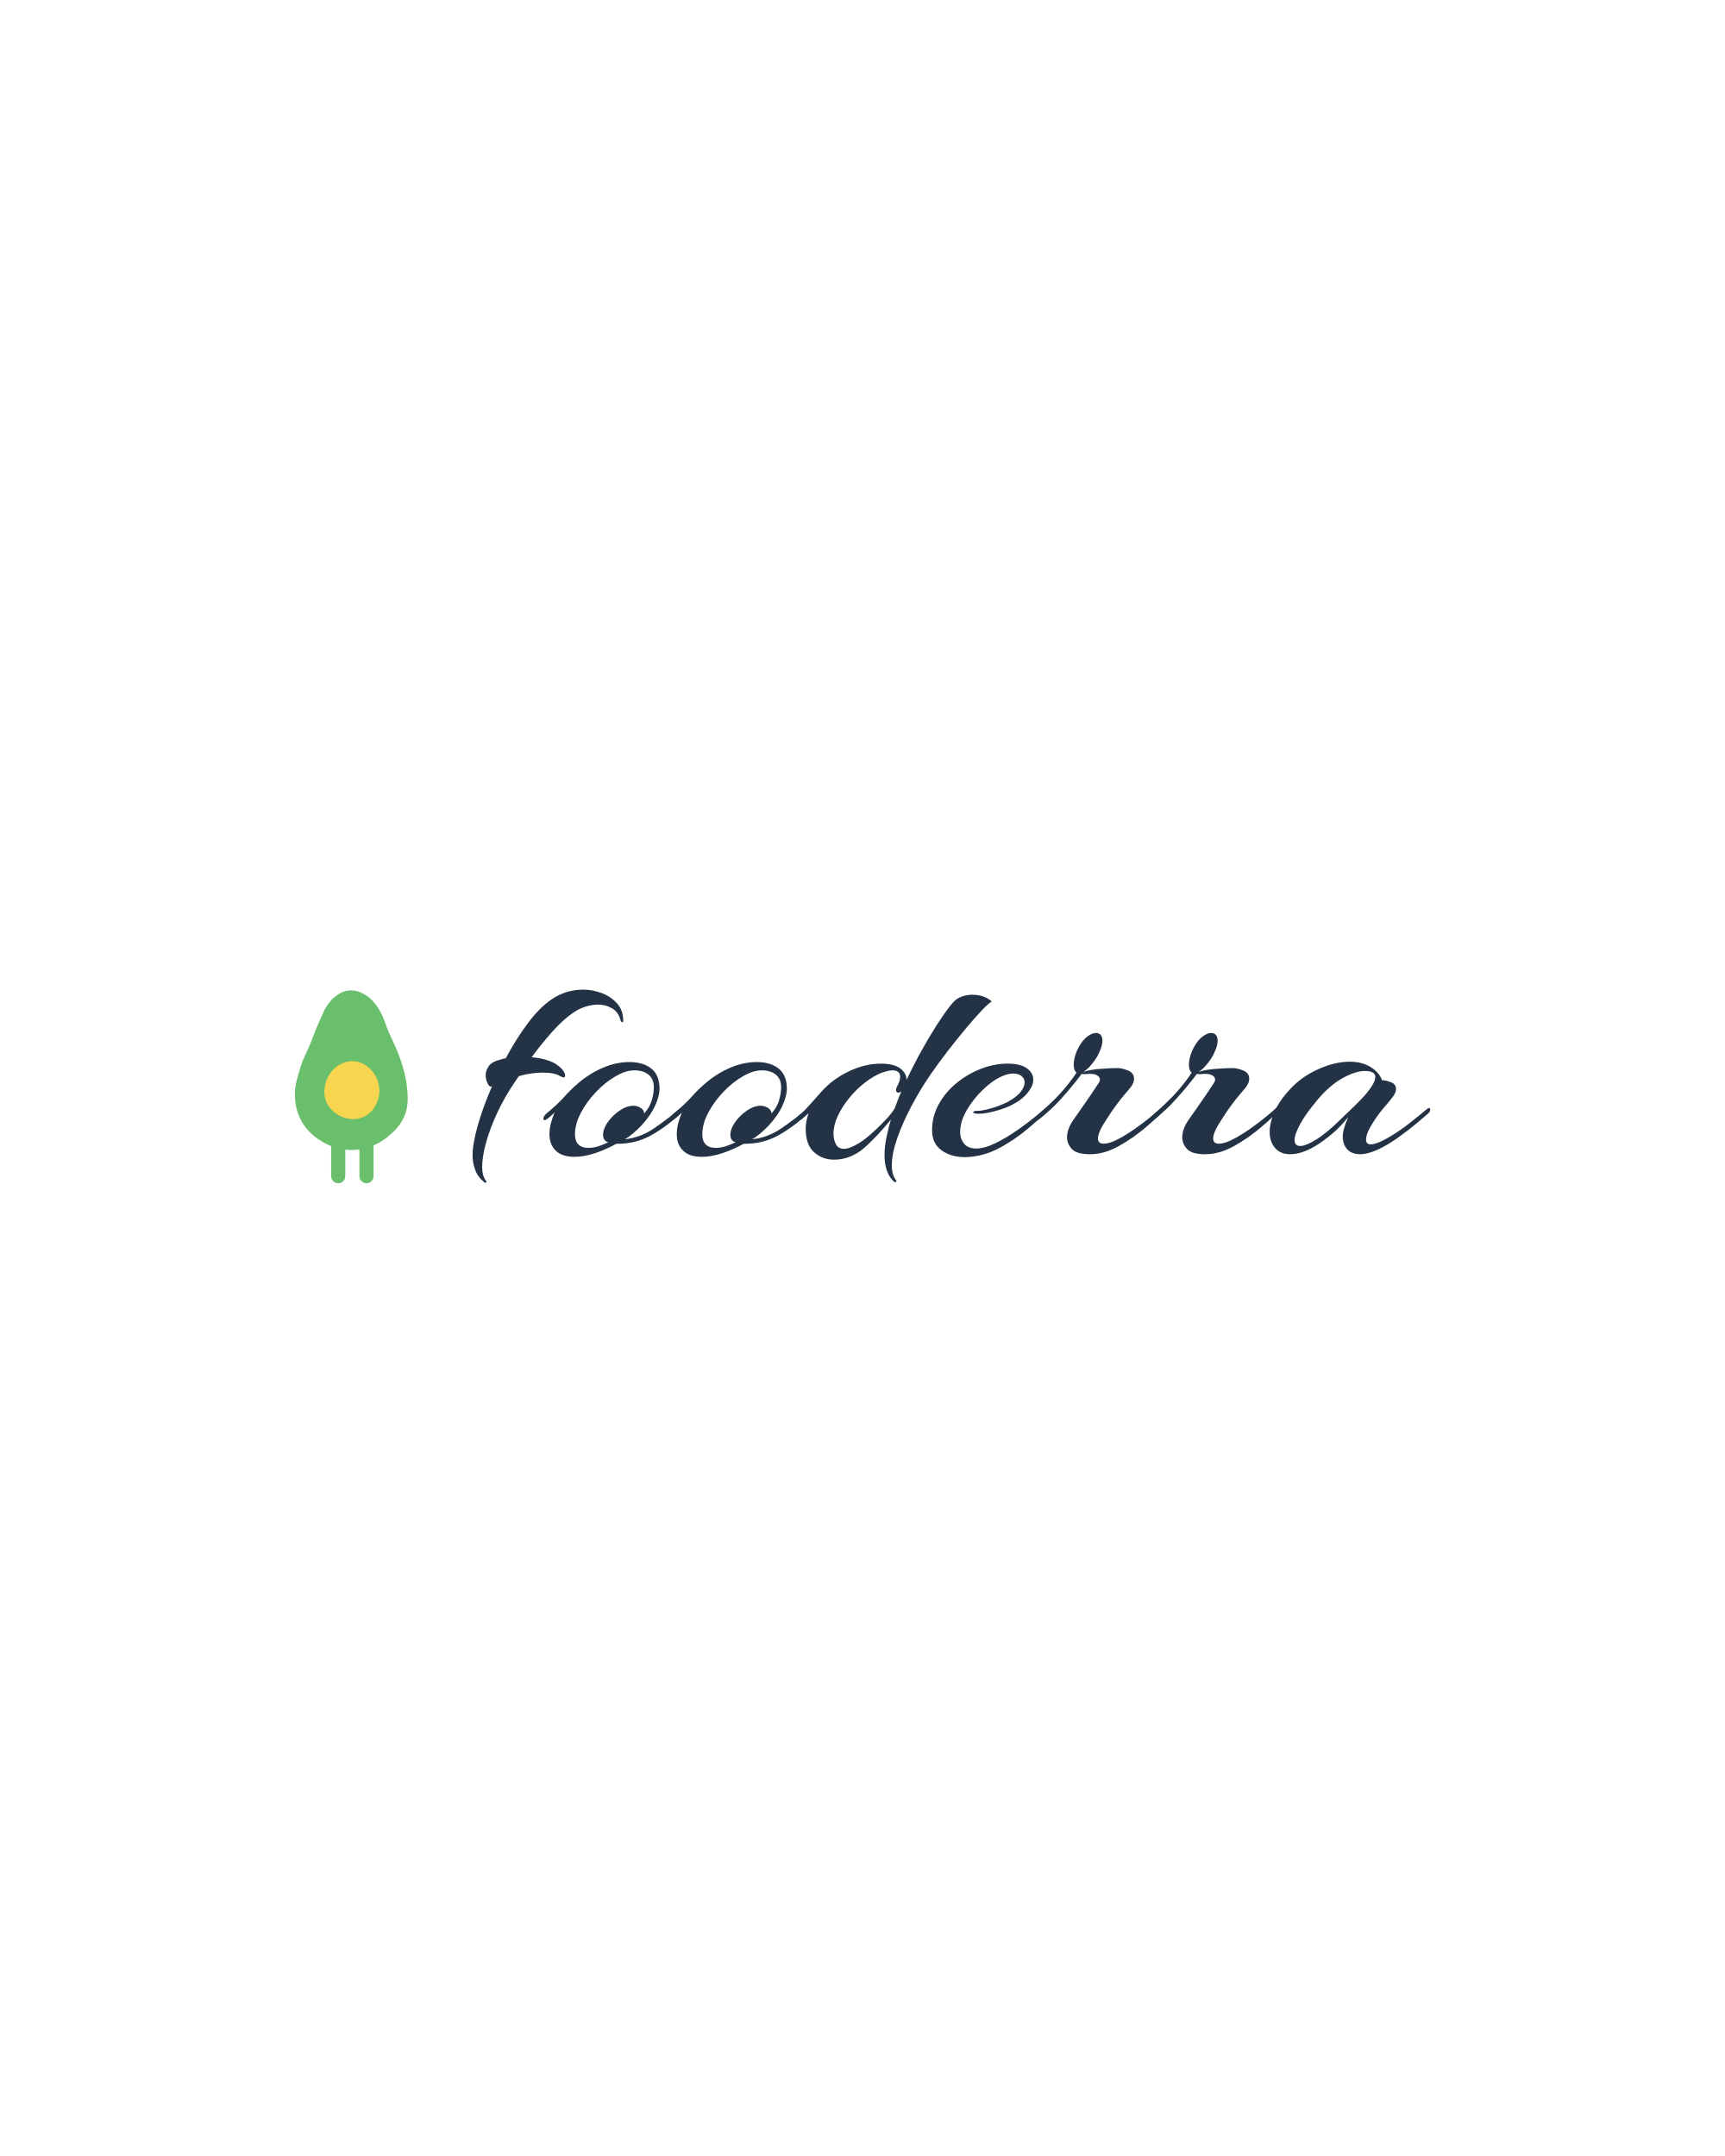
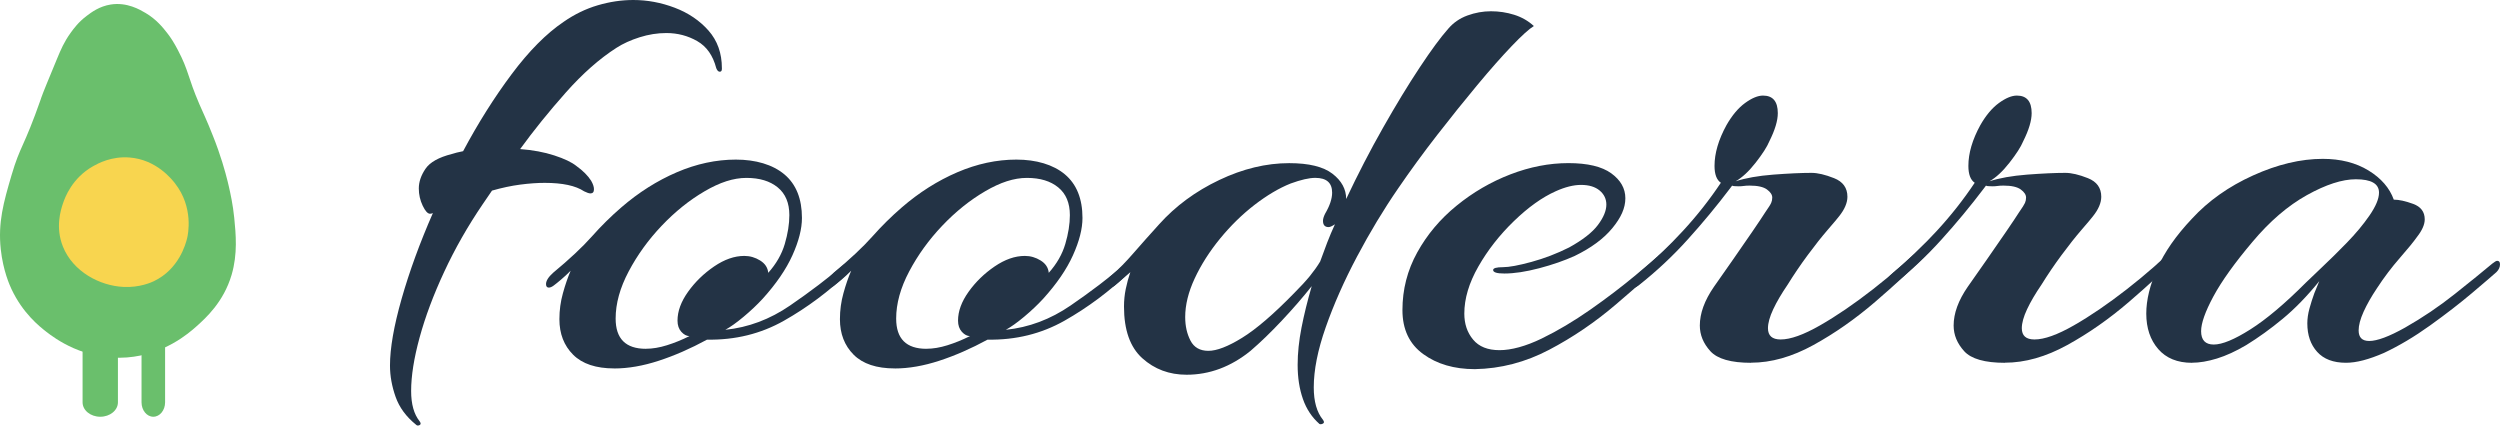
- <svg xmlns="http://www.w3.org/2000/svg" id="_Слой_1" data-name="Слой 1" viewBox="0 0 1080 1350">
-   <defs>
-     <style>
-       .cls-1 {
-         fill: #233345;
-       }
- 
-       .cls-2 {
-         fill: #f8d54f;
-       }
- 
-       .cls-3 {
-         fill: #6abf6c;
-       }
-     </style>
-   </defs>
-   <g>
-     <path class="cls-1" d="m303.26,740.33c-2.8-2.27-4.73-4.89-5.79-7.89s-1.6-5.96-1.6-8.89c0-4.93,1.1-11.25,3.3-18.98,2.2-7.72,5.16-15.85,8.89-24.37-.27.13-.53.2-.8.2-.67,0-1.37-.76-2.1-2.3-.73-1.53-1.1-3.16-1.1-4.89,0-1.86.63-3.73,1.9-5.59,1.26-1.86,3.76-3.26,7.49-4.2.8-.27,1.86-.53,3.2-.8,4.26-7.99,8.86-15.28,13.79-21.88,4.93-6.59,9.85-11.55,14.78-14.88,3.06-2.13,6.29-3.7,9.69-4.7,3.4-1,6.76-1.5,10.09-1.5,4,0,7.92.73,11.79,2.2,3.86,1.47,7.06,3.63,9.59,6.49,2.53,2.87,3.8,6.43,3.8,10.69v.2c0,.53-.2.8-.6.8s-.73-.33-1-1c-.93-3.6-2.73-6.16-5.39-7.69-2.67-1.53-5.59-2.3-8.79-2.3-2.53,0-5.06.4-7.59,1.2-2.53.8-4.73,1.8-6.59,3-4.79,3.07-9.59,7.29-14.38,12.69s-9.12,10.76-12.99,16.08c3.6.27,6.82.87,9.69,1.8,2.86.93,4.96,1.93,6.29,3,1.86,1.33,3.26,2.73,4.2,4.2.53.93.8,1.73.8,2.4,0,.8-.33,1.2-1,1.2-.4,0-1-.2-1.8-.6-2.4-1.6-6.13-2.4-11.19-2.4-2.13,0-4.46.17-6.99.5-2.53.33-5.19.9-7.99,1.7l-2.6,3.8c-4.26,6.26-7.93,12.69-10.99,19.28-3.07,6.59-5.39,12.82-6.99,18.68-1.6,5.86-2.4,10.92-2.4,15.18,0,3.73.8,6.59,2.4,8.59.4.53.4.9,0,1.1-.4.2-.73.17-1-.1Z" />
-     <path class="cls-1" d="m359.6,724.35c-5.19,0-9.09-1.3-11.69-3.9-2.6-2.6-3.9-5.96-3.9-10.09,0-2.53.33-5,1-7.39.66-2.4,1.4-4.53,2.2-6.39-.93.93-1.83,1.77-2.7,2.5-.86.73-1.56,1.3-2.1,1.7-.53.4-1,.6-1.4.6-.53,0-.8-.33-.8-1,0-.93.67-2,2-3.2,4.66-3.86,8.32-7.29,10.99-10.29,2.66-3,5.46-5.76,8.39-8.29,4.93-4.26,10.19-7.59,15.78-9.99,5.59-2.4,11.19-3.6,16.78-3.6s10.45,1.4,13.79,4.2c3.33,2.8,4.99,6.93,4.99,12.39,0,3.07-.9,6.59-2.7,10.59-1.8,4-4.63,8.13-8.49,12.39-1.6,1.73-3.4,3.43-5.39,5.09-2,1.67-3.73,2.9-5.19,3.7,6.52-.66,12.65-2.96,18.38-6.89,5.73-3.93,10.85-7.82,15.38-11.69.67-.4,1.13-.6,1.4-.6.67,0,1,.33,1,1,0,.53-.33,1.13-1,1.8-5.73,5.46-11.89,10.06-18.48,13.79-6.59,3.73-13.89,5.53-21.88,5.39-4.66,2.53-9.22,4.53-13.69,5.99-4.46,1.46-8.69,2.2-12.69,2.2Zm8.99-5.59c1.86,0,3.86-.33,5.99-1,2.13-.67,4.26-1.53,6.39-2.6-.8,0-1.57-.4-2.3-1.2-.73-.8-1.1-1.86-1.1-3.2,0-2.66,1-5.39,3-8.19,2-2.8,4.46-5.19,7.39-7.19,2.93-2,5.79-3,8.59-3,1.6,0,3.1.43,4.5,1.3,1.4.87,2.16,2.03,2.3,3.5,2.26-2.53,3.83-5.26,4.7-8.19.86-2.93,1.3-5.66,1.3-8.19,0-3.46-1.1-6.09-3.3-7.89-2.2-1.8-5.16-2.7-8.89-2.7s-7.56,1.27-11.89,3.8c-4.33,2.53-8.39,5.79-12.19,9.79-3.8,4-6.93,8.33-9.39,12.99-2.47,4.66-3.7,9.12-3.7,13.39,0,5.73,2.86,8.59,8.59,8.59Z" />
-     <path class="cls-1" d="m439.31,724.35c-5.19,0-9.09-1.3-11.69-3.9-2.6-2.6-3.9-5.96-3.9-10.09,0-2.53.33-5,1-7.39.66-2.4,1.4-4.53,2.2-6.39-.93.93-1.83,1.77-2.7,2.5-.86.73-1.56,1.3-2.1,1.7-.53.4-1,.6-1.4.6-.53,0-.8-.33-.8-1,0-.93.67-2,2-3.2,4.66-3.86,8.32-7.29,10.99-10.29,2.66-3,5.46-5.76,8.39-8.29,4.93-4.26,10.19-7.59,15.78-9.99,5.59-2.4,11.19-3.6,16.78-3.6s10.45,1.4,13.79,4.2c3.33,2.8,4.99,6.93,4.99,12.39,0,3.07-.9,6.59-2.7,10.59-1.8,4-4.63,8.13-8.49,12.39-1.6,1.73-3.4,3.43-5.39,5.09-2,1.67-3.73,2.9-5.19,3.7,6.52-.66,12.65-2.96,18.38-6.89,5.73-3.93,10.85-7.82,15.38-11.69.67-.4,1.13-.6,1.4-.6.67,0,1,.33,1,1,0,.53-.33,1.13-1,1.8-5.73,5.46-11.89,10.06-18.48,13.79-6.59,3.73-13.89,5.53-21.88,5.39-4.66,2.53-9.22,4.53-13.69,5.99-4.46,1.46-8.69,2.2-12.69,2.2Zm8.99-5.59c1.86,0,3.86-.33,5.99-1,2.13-.67,4.26-1.53,6.39-2.6-.8,0-1.57-.4-2.3-1.2-.73-.8-1.1-1.86-1.1-3.2,0-2.66,1-5.39,3-8.19,2-2.8,4.46-5.19,7.39-7.19,2.93-2,5.79-3,8.59-3,1.6,0,3.1.43,4.5,1.3,1.4.87,2.16,2.03,2.3,3.5,2.26-2.53,3.83-5.26,4.7-8.19.86-2.93,1.3-5.66,1.3-8.19,0-3.46-1.1-6.09-3.3-7.89-2.2-1.8-5.16-2.7-8.89-2.7s-7.56,1.27-11.89,3.8c-4.33,2.53-8.39,5.79-12.19,9.79-3.8,4-6.93,8.33-9.39,12.99-2.47,4.66-3.7,9.12-3.7,13.39,0,5.73,2.86,8.59,8.59,8.59Z" />
-     <path class="cls-1" d="m559.98,740.13c-2.13-1.87-3.7-4.23-4.7-7.09-1-2.87-1.5-6.09-1.5-9.69,0-3.33.37-6.86,1.1-10.59.73-3.73,1.7-7.66,2.9-11.79-2.53,3.2-5.36,6.46-8.49,9.79-3.13,3.33-6.09,6.19-8.89,8.59-5.59,4.53-11.66,6.79-18.18,6.79-4.93,0-9.12-1.57-12.59-4.7-3.47-3.13-5.19-8.02-5.19-14.68,0-1.73.17-3.4.5-4.99.33-1.6.76-3.2,1.3-4.79-.8.67-1.57,1.33-2.3,2-.73.67-1.43,1.27-2.1,1.8-.53.4-1.06.6-1.6.6-.67,0-1-.33-1-1,0-.8.67-1.73,2-2.8,1.73-1.46,3.7-3.46,5.89-5.99,2.2-2.53,4.63-5.26,7.29-8.19,4.66-5.19,10.35-9.39,17.08-12.59,6.72-3.2,13.35-4.79,19.88-4.79,5.59,0,9.69,1,12.29,3,2.6,2,3.9,4.4,3.9,7.19,3.33-7.06,6.82-13.82,10.49-20.28,3.66-6.46,7.12-12.15,10.39-17.08,3.26-4.93,5.96-8.59,8.09-10.99,1.46-1.73,3.3-3,5.49-3.8,2.2-.8,4.43-1.2,6.69-1.2s4.46.33,6.59,1c2.13.67,4,1.73,5.59,3.2-1.33.8-3.43,2.7-6.29,5.69-2.87,3-6.13,6.69-9.79,11.09-3.66,4.4-7.46,9.12-11.39,14.18-3.93,5.06-7.63,10.12-11.09,15.18-4.13,5.99-8.03,12.46-11.69,19.38-3.67,6.93-6.63,13.62-8.89,20.08-2.27,6.46-3.4,12.15-3.4,17.08,0,4,.87,7.06,2.6,9.19.4.53.4.9,0,1.1-.4.2-.73.23-1,.1Zm-31.57-20.78c2.4,0,5.59-1.23,9.59-3.7,4-2.46,8.92-6.69,14.78-12.69,1.86-1.86,3.36-3.5,4.5-4.89,1.13-1.4,2.1-2.76,2.9-4.1.67-1.86,1.33-3.66,2-5.39.67-1.73,1.4-3.46,2.2-5.19-.8.53-1.4.8-1.8.8-1.07,0-1.6-.6-1.6-1.8,0-.53.2-1.2.6-2,1.33-2.26,2-4.26,2-5.99,0-2.8-1.6-4.2-4.79-4.2-1.73,0-4.06.53-6.99,1.6-3.33,1.33-6.76,3.37-10.29,6.09-3.53,2.73-6.79,5.93-9.79,9.59-3,3.67-5.39,7.43-7.19,11.29-1.8,3.86-2.7,7.53-2.7,10.99,0,2.53.5,4.76,1.5,6.69,1,1.93,2.7,2.9,5.09,2.9Z" />
-     <path class="cls-1" d="m604.13,724.55c-5.86,0-10.76-1.43-14.68-4.29-3.93-2.86-5.89-7.02-5.89-12.49,0-5.86,1.4-11.32,4.2-16.38,2.8-5.06,6.52-9.49,11.19-13.29,4.66-3.8,9.75-6.76,15.28-8.89,5.53-2.13,11.02-3.2,16.48-3.2s9.52.97,12.19,2.9c2.66,1.93,4,4.3,4,7.09s-1.23,5.49-3.7,8.49c-2.47,3-6.03,5.63-10.69,7.89-2.93,1.33-6.29,2.5-10.09,3.5-3.8,1-7.09,1.5-9.89,1.5-2.13,0-3.2-.33-3.2-1,0-.53.93-.8,2.8-.8,1.73,0,4.43-.5,8.09-1.5,3.66-1,7.22-2.36,10.69-4.1,3.86-2.13,6.59-4.26,8.19-6.39,1.6-2.13,2.4-4.06,2.4-5.79,0-1.6-.63-2.93-1.9-4-1.27-1.06-3.03-1.6-5.29-1.6-2.13,0-4.53.6-7.19,1.8-3.87,1.73-7.83,4.56-11.89,8.49-4.06,3.93-7.43,8.23-10.09,12.89-2.67,4.66-4,9.12-4,13.39,0,2.93.83,5.39,2.5,7.39,1.66,2,4.16,3,7.49,3s7.46-1.1,11.99-3.3c4.53-2.2,9.12-4.93,13.79-8.19,4.66-3.26,8.99-6.56,12.99-9.89,4-3.33,7.19-6.12,9.59-8.39.8-.8,1.4-1.2,1.8-1.2s.6.33.6,1c0,.93-.4,1.73-1.2,2.4-5.06,4.66-10.56,9.52-16.48,14.58-5.93,5.06-12.25,9.36-18.98,12.89-6.73,3.53-13.75,5.36-21.08,5.49Z" />
-     <path class="cls-1" d="m682.65,722.75c-5.73,0-9.59-1.1-11.59-3.3-2-2.2-3-4.63-3-7.29,0-3.46,1.33-7.12,4-10.99,1.6-2.26,3.4-4.83,5.39-7.69,2-2.86,3.86-5.56,5.59-8.09,1.73-2.53,2.93-4.33,3.6-5.39.93-1.33,1.5-2.23,1.7-2.7.2-.46.3-.96.3-1.5,0-.8-.5-1.56-1.5-2.3-1-.73-2.63-1.1-4.9-1.1-.67,0-1.23.03-1.7.1-.47.07-.97.1-1.5.1-1.07,0-1.67-.07-1.8-.2l-.6.8c-3.73,4.93-7.73,9.76-11.99,14.48-4.26,4.73-8.92,9.09-13.99,13.09-.53.4-.93.6-1.2.6-.53,0-.8-.27-.8-.8,0-1.06.8-2.26,2.4-3.6,4.13-3.46,8.19-7.36,12.19-11.69,4-4.33,7.59-8.89,10.79-13.69-1.2-.8-1.8-2.4-1.8-4.79,0-3.6,1.13-7.46,3.4-11.59,1.6-2.8,3.36-4.89,5.29-6.29,1.93-1.4,3.63-2.1,5.09-2.1,2.8,0,4.2,1.67,4.2,4.99,0,2.13-.8,4.79-2.4,7.99-.67,1.6-1.97,3.63-3.9,6.09-1.93,2.47-3.83,4.23-5.69,5.29,2.8-.93,6.36-1.56,10.69-1.9,4.33-.33,7.96-.5,10.89-.5,1.73,0,3.86.5,6.39,1.5,2.53,1,3.8,2.77,3.8,5.29,0,1.73-.8,3.6-2.4,5.59-.4.53-1.47,1.8-3.2,3.8-1.73,2-3.63,4.4-5.69,7.19-2.07,2.8-3.96,5.59-5.69,8.39-1.73,2.53-3.1,4.86-4.1,6.99-1,2.13-1.5,3.93-1.5,5.39,0,2.13,1.2,3.2,3.6,3.2,2.8,0,6.52-1.33,11.19-4,4.66-2.66,9.69-6.09,15.08-10.29,5.39-4.2,10.35-8.56,14.88-13.09.53-.53,1-.8,1.4-.8.53,0,.8.33.8,1,0,.8-.33,1.53-1,2.2-4.66,4.66-9.82,9.42-15.48,14.29-5.66,4.86-11.52,8.96-17.58,12.29-6.06,3.33-11.96,5-17.68,5Z" />
-     <path class="cls-1" d="m754.77,722.75c-5.73,0-9.59-1.1-11.59-3.3-2-2.2-3-4.63-3-7.29,0-3.46,1.33-7.12,4-10.99,1.6-2.26,3.4-4.83,5.39-7.69,2-2.86,3.86-5.56,5.59-8.09,1.73-2.53,2.93-4.33,3.6-5.39.93-1.33,1.5-2.23,1.7-2.7.2-.46.3-.96.3-1.5,0-.8-.5-1.56-1.5-2.3-1-.73-2.63-1.1-4.89-1.1-.67,0-1.23.03-1.7.1-.47.07-.97.1-1.5.1-1.07,0-1.67-.07-1.8-.2l-.6.8c-3.73,4.93-7.73,9.76-11.99,14.48-4.26,4.73-8.92,9.09-13.99,13.09-.53.4-.93.6-1.2.6-.53,0-.8-.27-.8-.8,0-1.06.8-2.26,2.4-3.6,4.13-3.46,8.19-7.36,12.19-11.69,4-4.33,7.59-8.89,10.79-13.69-1.2-.8-1.8-2.4-1.8-4.79,0-3.6,1.13-7.46,3.4-11.59,1.6-2.8,3.36-4.89,5.29-6.29,1.93-1.4,3.63-2.1,5.09-2.1,2.8,0,4.2,1.67,4.2,4.99,0,2.13-.8,4.79-2.4,7.99-.67,1.6-1.97,3.63-3.9,6.09-1.93,2.47-3.83,4.23-5.69,5.29,2.8-.93,6.36-1.56,10.69-1.9,4.33-.33,7.96-.5,10.89-.5,1.73,0,3.86.5,6.39,1.5,2.53,1,3.8,2.77,3.8,5.29,0,1.73-.8,3.6-2.4,5.59-.4.53-1.47,1.8-3.2,3.8-1.73,2-3.63,4.4-5.69,7.19-2.07,2.8-3.96,5.59-5.69,8.39-1.73,2.53-3.1,4.86-4.1,6.99-1,2.13-1.5,3.93-1.5,5.39,0,2.13,1.2,3.2,3.6,3.2,2.8,0,6.52-1.33,11.19-4,4.66-2.66,9.69-6.09,15.08-10.29,5.39-4.2,10.35-8.56,14.88-13.09.53-.53,1-.8,1.4-.8.53,0,.8.33.8,1,0,.8-.33,1.53-1,2.2-4.66,4.66-9.82,9.42-15.48,14.29-5.66,4.86-11.52,8.96-17.58,12.29-6.06,3.33-11.96,5-17.68,5Z" />
-     <path class="cls-1" d="m807.91,722.75c-4.13,0-7.33-1.3-9.59-3.9-2.26-2.6-3.4-5.96-3.4-10.09,0-3.86,1.03-8.12,3.1-12.79,2.06-4.66,5.36-9.39,9.89-14.18,4.66-5.06,10.45-9.16,17.38-12.29,6.92-3.13,13.52-4.7,19.78-4.7,5.06,0,9.39,1.1,12.99,3.3,3.6,2.2,5.99,4.96,7.19,8.29,1.46,0,3.3.4,5.49,1.2,2.2.8,3.3,2.27,3.3,4.4,0,1.47-.73,3.13-2.2,5-.93,1.33-2.57,3.33-4.89,5.99-2.33,2.67-4.5,5.53-6.49,8.59-1.6,2.4-2.87,4.63-3.8,6.69-.93,2.07-1.4,3.83-1.4,5.29,0,2,1,3,3,3,2.26,0,5.66-1.26,10.19-3.8,4.93-2.8,9.66-5.99,14.19-9.59,4.53-3.6,8.06-6.46,10.59-8.59.67-.53,1.13-.8,1.4-.8.53,0,.8.33.8,1,0,.8-.33,1.53-1,2.2-1.2,1.07-3.53,3.07-6.99,5.99-3.47,2.93-7.43,5.99-11.89,9.19-4.46,3.2-8.83,5.79-13.09,7.79-2.13.93-4.1,1.63-5.89,2.1-1.8.47-3.43.7-4.9.7-3.6,0-6.33-1.03-8.19-3.1-1.87-2.06-2.8-4.76-2.8-8.09,0-1.33.2-2.73.6-4.2.4-1.46.87-2.93,1.4-4.4l1.4-3.4c-3.46,4.26-6.93,7.83-10.39,10.69-3.46,2.87-6.93,5.36-10.39,7.49-2.93,1.73-5.69,3-8.29,3.8-2.6.8-4.96,1.2-7.09,1.2Zm6.19-5.19c2.4,0,5.86-1.43,10.39-4.3,4.53-2.86,9.79-7.29,15.78-13.29.8-.8,2.3-2.23,4.5-4.3,2.2-2.06,4.56-4.4,7.09-6.99,2.53-2.6,4.7-5.19,6.49-7.79s2.7-4.76,2.7-6.49c0-2.53-2.2-3.8-6.59-3.8-3.87,0-8.49,1.5-13.89,4.5s-10.56,7.43-15.48,13.29c-5.06,5.99-8.76,11.16-11.09,15.48-2.33,4.33-3.5,7.63-3.5,9.89,0,2.53,1.2,3.8,3.6,3.8Z" />
-   </g>
-   <path class="cls-3" d="m207.33,711.95h8.85v24.53c0,2.44-1.98,4.42-4.42,4.42h0c-2.44,0-4.42-1.98-4.42-4.42v-24.53Z" />
-   <path class="cls-3" d="m225.02,711.95h8.85v24.53c0,2.44-1.98,4.42-4.42,4.42h0c-2.44,0-4.42-1.98-4.42-4.42v-24.53Z" />
-   <path class="cls-3" d="m196.88,646.81c.69-1.85,2.07-4.98,4.83-11.26,1.12-2.55,2.1-4.72,4.02-7.24.94-1.23,2.38-3.09,4.83-4.83,1.44-1.03,3.82-2.72,7.24-3.22,4.86-.71,8.71,1.44,10.45,2.41,3.22,1.8,5.17,4.11,6.43,5.63,1.11,1.34,2.04,2.71,3.22,4.83,3.32,5.97,2.91,7.57,6.43,15.28,1.26,2.75,2.27,4.64,4.02,8.85.52,1.23,1.01,2.41,1.61,4.02,1.89,5.05,2.89,9.08,3.22,10.45.46,1.93,1.21,5.08,1.61,8.85.47,4.51,1.06,10.13-.8,16.08-2.41,7.69-7.75,12.19-10.45,14.48-2.46,2.08-9.73,8.03-20.91,8.85-12.72.93-21.67-5.44-24.13-7.24-2.14-1.57-7.07-5.28-10.45-12.06-.52-1.04-2.52-5.19-3.22-11.26-.87-7.57.85-13.3,3.22-20.91,2.67-8.57,3.55-7.47,8.85-21.71Z" />
-   <path class="cls-2" d="m220.2,700.69c4.3.21,7.43-1.3,8.04-1.61,6.61-3.31,8.45-10.29,8.85-12.06.22-.96,1.78-8.55-3.22-15.28-.84-1.13-4.93-6.65-12.06-7.24-4.8-.4-8.38,1.66-9.65,2.41-5.67,3.36-7.53,8.85-8.04,10.45-.57,1.78-2.06,6.65,0,12.06,2.65,6.95,9.71,10.95,16.08,11.26Z" />
+ <svg xmlns="http://www.w3.org/2000/svg" width="212" height="37" viewBox="0 0 212 37" fill="none">
+   <path d="M35.276 36.012C34.441 35.335 33.865 34.553 33.548 33.657C33.232 32.762 33.071 31.879 33.071 31.004C33.071 29.533 33.399 27.647 34.056 25.34C34.712 23.036 35.596 20.61 36.709 18.067C36.628 18.106 36.55 18.127 36.47 18.127C36.27 18.127 36.061 17.9 35.843 17.441C35.625 16.984 35.515 16.497 35.515 15.981C35.515 15.426 35.703 14.868 36.082 14.313C36.458 13.758 37.204 13.34 38.317 13.059C38.556 12.979 38.872 12.901 39.272 12.821C40.544 10.436 41.916 8.261 43.388 6.291C44.859 4.324 46.327 2.844 47.798 1.85C48.712 1.215 49.676 0.746 50.69 0.448C51.705 0.149 52.708 0 53.702 0C54.895 0 56.065 0.218 57.22 0.657C58.372 1.095 59.327 1.74 60.082 2.593C60.837 3.45 61.216 4.512 61.216 5.784V5.843C61.216 6.002 61.156 6.082 61.037 6.082C60.918 6.082 60.819 5.984 60.739 5.784C60.461 4.709 59.924 3.945 59.13 3.489C58.333 3.032 57.462 2.802 56.507 2.802C55.752 2.802 54.997 2.922 54.242 3.16C53.487 3.399 52.83 3.698 52.275 4.056C50.846 4.972 49.413 6.231 47.984 7.843C46.554 9.454 45.262 11.054 44.107 12.642C45.181 12.722 46.142 12.901 46.999 13.179C47.852 13.456 48.479 13.755 48.876 14.074C49.431 14.471 49.849 14.889 50.129 15.328C50.288 15.605 50.368 15.844 50.368 16.044C50.368 16.283 50.27 16.402 50.07 16.402C49.95 16.402 49.771 16.342 49.532 16.223C48.816 15.745 47.703 15.507 46.193 15.507C45.557 15.507 44.862 15.557 44.107 15.656C43.352 15.754 42.558 15.925 41.722 16.163L40.947 17.297C39.675 19.165 38.58 21.084 37.667 23.051C36.751 25.018 36.058 26.877 35.581 28.626C35.103 30.375 34.864 31.885 34.864 33.156C34.864 34.269 35.103 35.123 35.581 35.72C35.7 35.878 35.7 35.988 35.581 36.048C35.461 36.108 35.363 36.099 35.282 36.018L35.276 36.012Z" fill="#233345" />
+   <path d="M52.09 31.243C50.541 31.243 49.377 30.855 48.601 30.079C47.825 29.303 47.437 28.3 47.437 27.068C47.437 26.313 47.536 25.576 47.736 24.863C47.933 24.146 48.154 23.511 48.392 22.956C48.115 23.233 47.846 23.484 47.587 23.702C47.33 23.919 47.121 24.09 46.96 24.209C46.802 24.328 46.661 24.388 46.542 24.388C46.384 24.388 46.303 24.29 46.303 24.09C46.303 23.812 46.503 23.493 46.9 23.135C48.291 21.983 49.383 20.959 50.18 20.064C50.974 19.168 51.809 18.345 52.684 17.59C54.155 16.318 55.725 15.325 57.393 14.608C59.061 13.892 60.733 13.534 62.401 13.534C64.069 13.534 65.519 13.952 66.516 14.787C67.51 15.623 68.005 16.855 68.005 18.485C68.005 19.401 67.737 20.452 67.2 21.645C66.662 22.839 65.818 24.072 64.666 25.343C64.189 25.859 63.651 26.367 63.057 26.862C62.461 27.36 61.944 27.727 61.509 27.966C63.454 27.769 65.284 27.083 66.994 25.91C68.704 24.737 70.232 23.576 71.584 22.421C71.784 22.302 71.921 22.242 72.001 22.242C72.201 22.242 72.3 22.341 72.3 22.541C72.3 22.699 72.201 22.878 72.001 23.078C70.291 24.707 68.453 26.08 66.486 27.193C64.52 28.306 62.341 28.844 59.957 28.802C58.566 29.557 57.205 30.154 55.871 30.589C54.54 31.025 53.278 31.246 52.084 31.246L52.09 31.243ZM54.773 29.575C55.328 29.575 55.925 29.476 56.56 29.276C57.196 29.076 57.832 28.82 58.468 28.5C58.229 28.5 57.999 28.381 57.781 28.142C57.563 27.904 57.453 27.587 57.453 27.187C57.453 26.393 57.751 25.579 58.348 24.743C58.945 23.907 59.679 23.194 60.554 22.597C61.428 22 62.282 21.702 63.117 21.702C63.595 21.702 64.042 21.83 64.46 22.09C64.878 22.35 65.105 22.696 65.147 23.135C65.821 22.38 66.29 21.565 66.549 20.69C66.806 19.816 66.937 19.001 66.937 18.246C66.937 17.214 66.609 16.429 65.952 15.892C65.296 15.354 64.412 15.086 63.299 15.086C62.186 15.086 61.043 15.465 59.751 16.22C58.459 16.975 57.247 17.948 56.113 19.142C54.979 20.335 54.045 21.628 53.311 23.018C52.573 24.409 52.206 25.74 52.206 27.014C52.206 28.724 53.06 29.578 54.77 29.578L54.773 29.575Z" fill="#233345" />
+   <path d="M75.878 31.243C74.329 31.243 73.165 30.855 72.389 30.079C71.614 29.303 71.226 28.3 71.226 27.068C71.226 26.313 71.324 25.576 71.524 24.863C71.721 24.146 71.942 23.511 72.181 22.956C71.903 23.233 71.635 23.484 71.375 23.702C71.118 23.919 70.909 24.09 70.748 24.209C70.59 24.328 70.45 24.388 70.33 24.388C70.172 24.388 70.092 24.29 70.092 24.09C70.092 23.812 70.291 23.493 70.688 23.135C72.079 21.983 73.171 20.959 73.968 20.064C74.762 19.168 75.598 18.345 76.472 17.59C77.943 16.318 79.513 15.325 81.181 14.608C82.85 13.892 84.521 13.534 86.189 13.534C87.857 13.534 89.308 13.952 90.305 14.787C91.298 15.623 91.794 16.855 91.794 18.485C91.794 19.401 91.525 20.452 90.988 21.645C90.451 22.839 89.606 24.072 88.454 25.343C87.977 25.859 87.439 26.367 86.846 26.862C86.249 27.36 85.733 27.727 85.297 27.966C87.243 27.769 89.072 27.083 90.782 25.91C92.492 24.737 94.02 23.576 95.372 22.421C95.572 22.302 95.709 22.242 95.79 22.242C95.99 22.242 96.088 22.341 96.088 22.541C96.088 22.699 95.99 22.878 95.79 23.078C94.08 24.707 92.241 26.08 90.275 27.193C88.308 28.306 86.129 28.844 83.745 28.802C82.354 29.557 80.993 30.154 79.659 30.589C78.328 31.025 77.066 31.246 75.872 31.246L75.878 31.243ZM78.561 29.575C79.116 29.575 79.713 29.476 80.349 29.276C80.984 29.076 81.62 28.82 82.256 28.5C82.017 28.5 81.787 28.381 81.569 28.142C81.352 27.904 81.241 27.587 81.241 27.187C81.241 26.393 81.54 25.579 82.136 24.743C82.733 23.907 83.467 23.194 84.342 22.597C85.216 22 86.07 21.702 86.905 21.702C87.383 21.702 87.831 21.83 88.248 22.09C88.666 22.35 88.893 22.696 88.935 23.135C89.609 22.38 90.078 21.565 90.337 20.69C90.594 19.816 90.725 19.001 90.725 18.246C90.725 17.214 90.397 16.429 89.74 15.892C89.084 15.354 88.201 15.086 87.087 15.086C85.974 15.086 84.831 15.465 83.539 16.22C82.247 16.975 81.035 17.948 79.901 19.142C78.767 20.335 77.833 21.628 77.099 23.018C76.362 24.409 75.995 25.74 75.995 27.014C75.995 28.724 76.848 29.578 78.558 29.578L78.561 29.575Z" fill="#233345" />
+   <path d="M111.89 35.952C111.255 35.394 110.786 34.69 110.488 33.836C110.189 32.98 110.04 32.019 110.04 30.945C110.04 29.951 110.15 28.897 110.368 27.784C110.586 26.671 110.876 25.498 111.234 24.265C110.479 25.221 109.634 26.193 108.7 27.187C107.766 28.181 106.882 29.035 106.047 29.751C104.379 31.103 102.567 31.777 100.621 31.777C99.15 31.777 97.9 31.309 96.864 30.375C95.829 29.44 95.315 27.981 95.315 25.994C95.315 25.477 95.366 24.979 95.464 24.504C95.563 24.027 95.691 23.549 95.852 23.075C95.614 23.275 95.384 23.472 95.166 23.672C94.948 23.872 94.739 24.051 94.539 24.209C94.381 24.328 94.223 24.388 94.062 24.388C93.862 24.388 93.763 24.289 93.763 24.09C93.763 23.851 93.963 23.573 94.36 23.254C94.876 22.818 95.464 22.221 96.118 21.466C96.775 20.711 97.5 19.896 98.293 19.022C99.684 17.473 101.382 16.22 103.391 15.265C105.396 14.31 107.375 13.835 109.324 13.835C110.992 13.835 112.215 14.134 112.991 14.731C113.767 15.327 114.155 16.044 114.155 16.876C115.149 14.769 116.191 12.752 117.286 10.824C118.378 8.896 119.411 7.198 120.387 5.727C121.36 4.256 122.165 3.163 122.801 2.447C123.237 1.931 123.786 1.552 124.439 1.313C125.096 1.074 125.761 0.955 126.436 0.955C127.11 0.955 127.767 1.053 128.403 1.253C129.038 1.453 129.596 1.77 130.071 2.208C129.674 2.447 129.047 3.014 128.194 3.906C127.337 4.802 126.364 5.903 125.272 7.216C124.18 8.529 123.046 9.938 121.873 11.448C120.7 12.958 119.596 14.468 118.563 15.978C117.331 17.766 116.167 19.697 115.074 21.762C113.979 23.83 113.096 25.826 112.421 27.754C111.744 29.682 111.407 31.38 111.407 32.852C111.407 34.045 111.666 34.958 112.183 35.594C112.302 35.752 112.302 35.863 112.183 35.922C112.063 35.982 111.965 35.991 111.884 35.952H111.89ZM102.469 29.751C103.185 29.751 104.137 29.384 105.331 28.646C106.524 27.912 107.993 26.65 109.741 24.859C110.297 24.304 110.744 23.815 111.084 23.4C111.422 22.982 111.711 22.576 111.95 22.177C112.15 21.621 112.347 21.084 112.547 20.568C112.747 20.052 112.965 19.535 113.203 19.019C112.965 19.177 112.786 19.258 112.666 19.258C112.347 19.258 112.189 19.079 112.189 18.721C112.189 18.562 112.248 18.363 112.368 18.124C112.765 17.449 112.965 16.852 112.965 16.336C112.965 15.501 112.487 15.083 111.535 15.083C111.019 15.083 110.323 15.241 109.449 15.56C108.455 15.957 107.432 16.566 106.378 17.378C105.325 18.192 104.352 19.147 103.456 20.24C102.561 21.335 101.848 22.457 101.311 23.609C100.774 24.761 100.505 25.856 100.505 26.889C100.505 27.644 100.654 28.309 100.953 28.885C101.251 29.461 101.758 29.751 102.472 29.751H102.469Z" fill="#233345" />
+   <path d="M125.066 31.303C123.317 31.303 121.855 30.876 120.685 30.023C119.512 29.169 118.927 27.928 118.927 26.295C118.927 24.546 119.345 22.917 120.181 21.407C121.016 19.897 122.126 18.575 123.52 17.441C124.911 16.306 126.43 15.423 128.08 14.787C129.731 14.152 131.369 13.832 132.998 13.832C134.628 13.832 135.84 14.122 136.636 14.698C137.43 15.274 137.83 15.981 137.83 16.814C137.83 17.646 137.463 18.452 136.726 19.348C135.989 20.243 134.926 21.028 133.536 21.702C132.661 22.099 131.658 22.448 130.524 22.747C129.39 23.045 128.409 23.194 127.573 23.194C126.937 23.194 126.618 23.096 126.618 22.896C126.618 22.738 126.895 22.657 127.454 22.657C127.97 22.657 128.776 22.508 129.868 22.21C130.96 21.911 132.023 21.505 133.058 20.986C134.21 20.35 135.025 19.715 135.502 19.079C135.98 18.443 136.219 17.867 136.219 17.351C136.219 16.874 136.03 16.477 135.651 16.157C135.272 15.841 134.747 15.68 134.073 15.68C133.437 15.68 132.721 15.859 131.927 16.217C130.772 16.733 129.59 17.578 128.379 18.751C127.167 19.924 126.161 21.207 125.367 22.598C124.571 23.988 124.174 25.319 124.174 26.594C124.174 27.468 124.421 28.202 124.92 28.799C125.415 29.396 126.161 29.694 127.155 29.694C128.149 29.694 129.381 29.366 130.733 28.709C132.085 28.053 133.455 27.238 134.849 26.265C136.239 25.292 137.532 24.308 138.725 23.314C139.919 22.32 140.871 21.487 141.587 20.81C141.826 20.571 142.005 20.452 142.125 20.452C142.244 20.452 142.304 20.55 142.304 20.75C142.304 21.028 142.184 21.267 141.945 21.466C140.435 22.857 138.794 24.308 137.027 25.818C135.258 27.328 133.371 28.611 131.363 29.664C129.355 30.718 127.26 31.264 125.072 31.303H125.066Z" fill="#233345" />
+   <path d="M148.499 30.766C146.789 30.766 145.637 30.437 145.04 29.781C144.443 29.124 144.145 28.399 144.145 27.605C144.145 26.573 144.542 25.48 145.339 24.325C145.816 23.651 146.353 22.884 146.947 22.03C147.544 21.177 148.099 20.371 148.616 19.616C149.132 18.861 149.49 18.324 149.69 18.008C149.967 17.611 150.138 17.342 150.197 17.202C150.257 17.064 150.287 16.915 150.287 16.754C150.287 16.515 150.138 16.288 149.839 16.068C149.541 15.85 149.054 15.739 148.377 15.739C148.177 15.739 148.01 15.748 147.869 15.769C147.729 15.79 147.58 15.799 147.422 15.799C147.102 15.799 146.923 15.778 146.885 15.739L146.706 15.978C145.592 17.449 144.399 18.891 143.127 20.299C141.856 21.711 140.465 23.012 138.952 24.206C138.794 24.325 138.675 24.385 138.594 24.385C138.436 24.385 138.355 24.305 138.355 24.146C138.355 23.83 138.594 23.472 139.072 23.072C140.304 22.039 141.516 20.875 142.71 19.583C143.903 18.291 144.975 16.93 145.93 15.498C145.571 15.259 145.392 14.781 145.392 14.068C145.392 12.994 145.73 11.842 146.407 10.609C146.885 9.774 147.41 9.15 147.986 8.732C148.562 8.314 149.069 8.105 149.505 8.105C150.34 8.105 150.758 8.604 150.758 9.595C150.758 10.23 150.52 11.024 150.042 11.979C149.842 12.457 149.454 13.062 148.878 13.797C148.302 14.534 147.735 15.059 147.18 15.375C148.016 15.098 149.078 14.91 150.37 14.808C151.663 14.71 152.746 14.659 153.62 14.659C154.137 14.659 154.772 14.808 155.527 15.107C156.282 15.405 156.661 15.933 156.661 16.686C156.661 17.202 156.423 17.76 155.945 18.354C155.826 18.512 155.506 18.891 154.99 19.488C154.474 20.085 153.907 20.801 153.292 21.634C152.674 22.469 152.11 23.302 151.594 24.137C151.078 24.892 150.669 25.588 150.37 26.223C150.072 26.859 149.923 27.396 149.923 27.832C149.923 28.468 150.281 28.787 150.997 28.787C151.833 28.787 152.943 28.39 154.337 27.593C155.727 26.799 157.228 25.776 158.837 24.522C160.445 23.269 161.926 21.968 163.278 20.616C163.436 20.458 163.576 20.377 163.695 20.377C163.854 20.377 163.934 20.476 163.934 20.675C163.934 20.914 163.836 21.132 163.636 21.332C162.245 22.723 160.705 24.143 159.016 25.597C157.327 27.047 155.578 28.271 153.769 29.264C151.961 30.258 150.2 30.757 148.493 30.757L148.499 30.766Z" fill="#233345" />
+   <path d="M170.022 30.766C168.312 30.766 167.16 30.437 166.563 29.781C165.967 29.124 165.668 28.399 165.668 27.605C165.668 26.573 166.065 25.48 166.862 24.325C167.339 23.651 167.877 22.884 168.47 22.03C169.067 21.177 169.622 20.371 170.139 19.616C170.655 18.861 171.013 18.324 171.213 18.008C171.491 17.611 171.661 17.342 171.72 17.202C171.78 17.064 171.81 16.915 171.81 16.754C171.81 16.515 171.661 16.288 171.362 16.068C171.064 15.85 170.577 15.739 169.903 15.739C169.703 15.739 169.536 15.748 169.396 15.769C169.255 15.79 169.106 15.799 168.948 15.799C168.629 15.799 168.45 15.778 168.411 15.739L168.232 15.978C167.119 17.449 165.925 18.891 164.653 20.299C163.382 21.711 161.991 23.012 160.478 24.206C160.32 24.325 160.201 24.385 160.12 24.385C159.962 24.385 159.881 24.305 159.881 24.146C159.881 23.83 160.12 23.472 160.598 23.072C161.83 22.039 163.042 20.875 164.236 19.583C165.429 18.291 166.501 16.93 167.456 15.498C167.098 15.259 166.919 14.781 166.919 14.068C166.919 12.994 167.256 11.842 167.933 10.609C168.411 9.774 168.936 9.15 169.512 8.732C170.088 8.314 170.595 8.105 171.031 8.105C171.867 8.105 172.284 8.604 172.284 9.595C172.284 10.23 172.046 11.024 171.568 11.979C171.368 12.457 170.98 13.062 170.404 13.797C169.828 14.534 169.261 15.059 168.706 15.375C169.542 15.098 170.604 14.91 171.896 14.808C173.189 14.71 174.272 14.659 175.146 14.659C175.663 14.659 176.298 14.808 177.053 15.107C177.808 15.405 178.187 15.933 178.187 16.686C178.187 17.202 177.949 17.76 177.471 18.354C177.352 18.512 177.032 18.891 176.516 19.488C176 20.085 175.433 20.801 174.818 21.634C174.2 22.469 173.636 23.302 173.12 24.137C172.604 24.892 172.195 25.588 171.896 26.223C171.598 26.859 171.449 27.396 171.449 27.832C171.449 28.468 171.807 28.787 172.523 28.787C173.359 28.787 174.469 28.39 175.863 27.593C177.253 26.799 178.754 25.776 180.363 24.522C181.972 23.269 183.452 21.968 184.804 20.616C184.962 20.458 185.102 20.377 185.222 20.377C185.38 20.377 185.46 20.476 185.46 20.675C185.46 20.914 185.362 21.132 185.162 21.332C183.771 22.723 182.231 24.143 180.542 25.597C178.853 27.047 177.104 28.271 175.296 29.264C173.487 30.258 171.726 30.757 170.019 30.757L170.022 30.766Z" fill="#233345" />
+   <path d="M185.881 30.766C184.649 30.766 183.694 30.378 183.019 29.602C182.345 28.826 182.004 27.823 182.004 26.591C182.004 25.439 182.312 24.167 182.93 22.774C183.544 21.383 184.529 19.971 185.881 18.542C187.272 17.032 189 15.808 191.068 14.874C193.133 13.94 195.103 13.471 196.971 13.471C198.481 13.471 199.773 13.8 200.848 14.456C201.922 15.113 202.635 15.937 202.993 16.93C203.429 16.93 203.978 17.05 204.632 17.288C205.288 17.527 205.617 17.966 205.617 18.602C205.617 19.04 205.399 19.536 204.96 20.094C204.682 20.491 204.193 21.087 203.501 21.881C202.805 22.678 202.158 23.532 201.564 24.445C201.086 25.161 200.707 25.827 200.43 26.441C200.152 27.059 200.012 27.584 200.012 28.02C200.012 28.617 200.31 28.915 200.907 28.915C201.582 28.915 202.596 28.539 203.948 27.781C205.42 26.946 206.831 25.994 208.183 24.919C209.535 23.845 210.588 22.991 211.343 22.356C211.543 22.198 211.681 22.117 211.761 22.117C211.919 22.117 212 22.216 212 22.416C212 22.654 211.902 22.872 211.702 23.072C211.343 23.391 210.648 23.988 209.616 24.86C208.58 25.734 207.398 26.647 206.067 27.602C204.736 28.557 203.432 29.33 202.161 29.927C201.525 30.205 200.937 30.413 200.403 30.554C199.866 30.694 199.379 30.763 198.941 30.763C197.866 30.763 197.051 30.455 196.496 29.838C195.938 29.223 195.661 28.417 195.661 27.423C195.661 27.026 195.72 26.608 195.84 26.17C195.959 25.734 196.099 25.295 196.258 24.857L196.675 23.842C195.643 25.113 194.607 26.179 193.575 27.032C192.542 27.889 191.507 28.632 190.474 29.268C189.6 29.784 188.776 30.163 188 30.402C187.224 30.64 186.52 30.76 185.884 30.76L185.881 30.766ZM187.728 29.217C188.445 29.217 189.477 28.79 190.829 27.934C192.181 27.08 193.751 25.758 195.538 23.967C195.777 23.729 196.225 23.302 196.881 22.684C197.538 22.069 198.242 21.371 198.997 20.598C199.752 19.822 200.4 19.049 200.934 18.273C201.468 17.497 201.74 16.853 201.74 16.336C201.74 15.581 201.083 15.202 199.773 15.202C198.618 15.202 197.239 15.65 195.628 16.545C194.016 17.441 192.476 18.763 191.008 20.512C189.498 22.299 188.394 23.842 187.699 25.131C187.003 26.424 186.654 27.408 186.654 28.083C186.654 28.838 187.012 29.217 187.728 29.217Z" fill="#233345" />
+   <path d="M7 27.34H10V34.119C10 34.793 9.329 35.34 8.502 35.34C7.675 35.34 7.003 34.793 7.003 34.119V27.34H7Z" fill="#6ABF6C" />
+   <path d="M12 27.34H14V34.119C14 34.793 13.553 35.34 13.001 35.34C12.45 35.34 12.002 34.793 12.002 34.119V27.34H12Z" fill="#6ABF6C" />
+   <path d="M3.475 8.35C3.671 7.795 4.061 6.856 4.842 4.971C5.159 4.206 5.437 3.555 5.98 2.798C6.246 2.429 6.654 1.871 7.347 1.349C7.755 1.04 8.428 0.533 9.396 0.382C10.772 0.169 11.861 0.815 12.354 1.106C13.265 1.646 13.817 2.339 14.174 2.795C14.488 3.197 14.751 3.609 15.085 4.245C16.025 6.037 15.909 6.517 16.905 8.831C17.262 9.656 17.547 10.223 18.043 11.486C18.19 11.856 18.329 12.21 18.498 12.693C19.033 14.209 19.316 15.418 19.41 15.829C19.54 16.408 19.752 17.354 19.865 18.485C19.998 19.839 20.165 21.525 19.639 23.311C18.957 25.619 17.445 26.969 16.681 27.657C15.985 28.281 13.928 30.066 10.763 30.312C7.163 30.591 4.63 28.68 3.934 28.14C3.328 27.669 1.933 26.555 0.976 24.52C0.829 24.208 0.263 22.963 0.065 21.141C-0.181 18.869 0.305 17.15 0.976 14.866C1.732 12.294 1.981 12.624 3.481 8.35H3.475Z" fill="#6ABF6C" />
+   <path d="M10.475 24.334C11.849 24.398 12.849 23.94 13.044 23.846C15.156 22.841 15.744 20.724 15.872 20.187C15.942 19.896 16.44 17.593 14.843 15.552C14.574 15.209 13.268 13.534 10.989 13.356C9.456 13.234 8.312 13.859 7.906 14.087C6.095 15.106 5.5 16.771 5.337 17.257C5.155 17.797 4.679 19.274 5.337 20.915C6.184 23.023 8.44 24.237 10.475 24.331V24.334Z" fill="#F8D54F" />
</svg>
